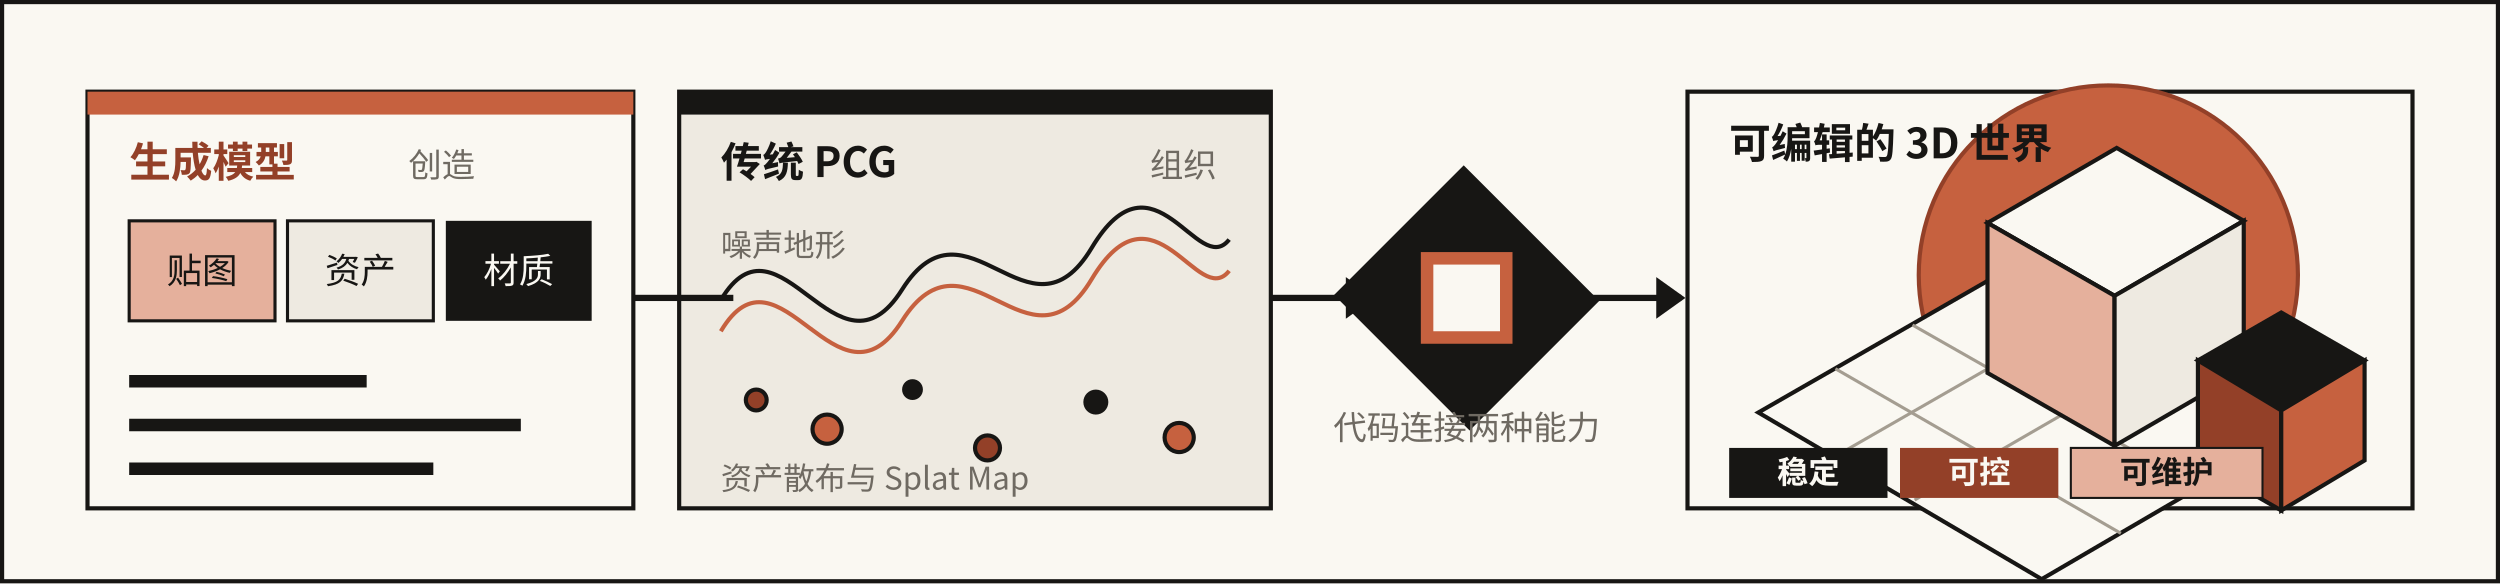
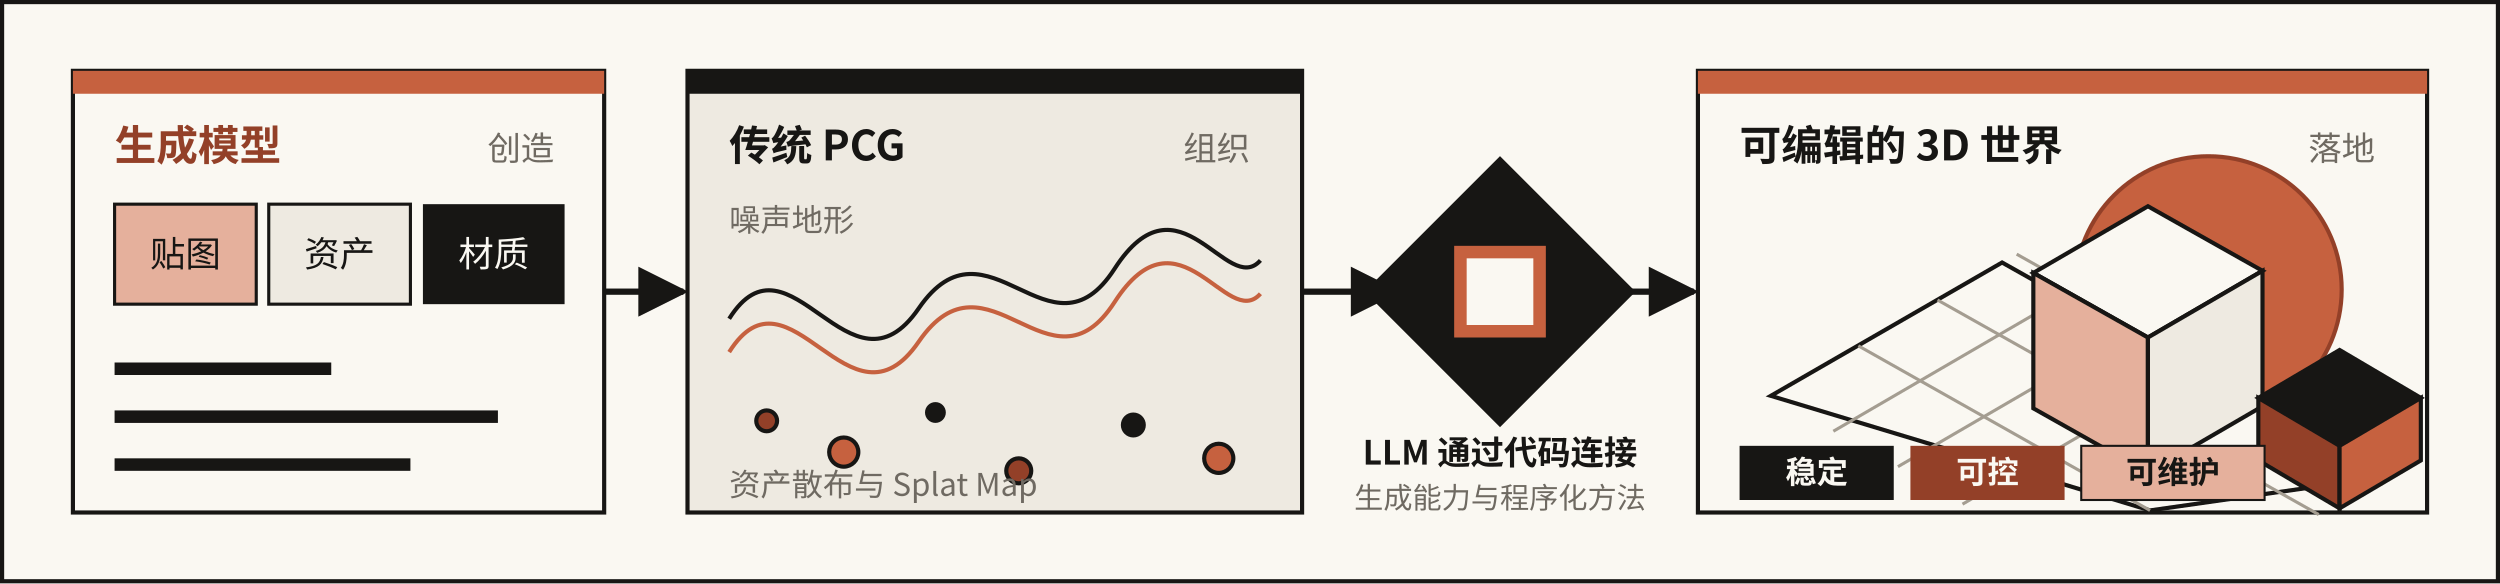
<svg xmlns="http://www.w3.org/2000/svg" viewBox="0 0 1200 280" role="img" aria-labelledby="title description" shape-rendering="geometricPrecision">
+   <defs>
+     <marker id="arrow-process" viewBox="0 0 10 10" refX="9" refY="5" markerWidth="8" markerHeight="8" orient="auto-start-reverse">
+       <path d="M0 0 10 5 0 10z" fill="#171614" />
+     </marker>
+   </defs>
  <rect width="1200" height="280" fill="#eeeae1" />
  <rect x="1" y="1" width="1198" height="278" fill="#faf8f2" stroke="#171614" stroke-width="2" />
-   <g transform="translate(0 -52)">
-     <g font-family="PingFang SC, Noto Sans CJK SC, Arial, sans-serif">
-       <rect x="42" y="96" width="262" height="200" fill="#faf8f2" stroke="#171614" stroke-width="2" />
-       <rect x="42" y="96" width="262" height="11" fill="#c6613f" />
-       <text x="62" y="137" fill="#934028" font-size="20" font-weight="700">生成模型</text>
-       <text x="228" y="137" fill="#6f6a62" font-size="16" text-anchor="end">创造</text>
-       <g font-size="17" fill="#171614">
-         <rect x="62" y="158" width="70" height="48" fill="#e5b09c" stroke="#171614" stroke-width="1.5" />
-         <rect x="138" y="158" width="70" height="48" fill="#eeeae1" stroke="#171614" stroke-width="1.5" />
-         <rect x="214" y="158" width="70" height="48" fill="#171614" />
-         <text x="97" y="188" text-anchor="middle">贴图</text>
-         <text x="173" y="188" text-anchor="middle">资产</text>
-         <text x="249" y="188" fill="#faf8f2" text-anchor="middle">材质</text>
-       </g>
-       <path d="M62 235h114M62 256h188M62 277h146" stroke="#171614" stroke-width="6" />
-       <rect x="326" y="96" width="284" height="200" fill="#eeeae1" stroke="#171614" stroke-width="2" />
-       <rect x="326" y="96" width="284" height="11" fill="#171614" />
-       <text x="346" y="137" fill="#171614" font-size="20" font-weight="700">传统 PCG</text>
-       <text x="584" y="137" fill="#6f6a62" font-size="16" text-anchor="end">组织</text>
-       <g fill="none" stroke="#171614" stroke-width="2">
-         <path d="M346 196c28-47 56 44 87-5s61 30 91-20 51 15 66-4" />
-         <path d="M346 211c28-47 56 44 87-5s61 30 91-20 51 15 66-4" stroke="#c6613f" />
-         <circle cx="363" cy="244" r="5" fill="#934028" />
-         <circle cx="397" cy="258" r="7" fill="#c6613f" />
-         <circle cx="438" cy="239" r="4" fill="#171614" />
-         <circle cx="474" cy="267" r="6" fill="#934028" />
-         <circle cx="526" cy="245" r="5" fill="#171614" />
-         <circle cx="566" cy="262" r="7" fill="#c6613f" />
-       </g>
-       <text x="346" y="175" fill="#6f6a62" font-size="15">噪声地形</text>
-       <text x="346" y="287" fill="#6f6a62" font-size="15">资产散布与 Splat Map</text>
+   <g font-family="PingFang SC, Noto Sans CJK SC, Arial, sans-serif">
+     <rect x="35" y="34" width="255" height="212" fill="#faf8f2" stroke="#171614" stroke-width="2" />
+     <rect x="35" y="34" width="255" height="11" fill="#c6613f" />
+     <text x="55" y="77" fill="#934028" font-size="20" font-weight="700">生成模型</text>
+     <text x="266" y="77" fill="#6f6a62" font-size="16" text-anchor="end">创造</text>
+     <g font-size="17" fill="#171614">
+       <rect x="55" y="98" width="68" height="48" fill="#e5b09c" stroke="#171614" stroke-width="1.5" />
+       <rect x="129" y="98" width="68" height="48" fill="#eeeae1" stroke="#171614" stroke-width="1.5" />
+       <rect x="203" y="98" width="68" height="48" fill="#171614" />
+       <text x="89" y="128" text-anchor="middle">贴图</text>
+       <text x="163" y="128" text-anchor="middle">资产</text>
+       <text x="237" y="128" fill="#faf8f2" text-anchor="middle">材质</text>
    </g>
-     <path d="M304 195h48M610 195h48" stroke="#171614" stroke-width="3" />
-     <path d="m646 185 14 10-14 10z" fill="#171614" />
-     <rect x="658" y="151" width="92" height="88" fill="#171614" transform="rotate(45 704 195)" />
-     <rect x="685" y="176" width="38" height="38" fill="#faf8f2" stroke="#c6613f" stroke-width="6" />
-     <text x="704" y="263" fill="#6f6a62" font-family="PingFang SC, Noto Sans CJK SC, Arial, sans-serif" font-size="16" text-anchor="middle">代码连接两种能力</text>
-     <path d="M752 195h55" stroke="#171614" stroke-width="3" />
-     <path d="m795 185 14 10-14 10z" fill="#171614" />
-     <g stroke="#171614" stroke-width="2" stroke-linejoin="miter">
-       <rect x="810" y="96" width="348" height="200" fill="#faf8f2" />
-       <circle cx="1012" cy="184" r="91" fill="#c6613f" stroke="#934028" />
-       <path d="m844 250 148-85 137 78-149 87z" fill="#faf8f2" />
-       <g fill="none" stroke="#a49d91" stroke-width="1.5">
-         <path d="m881 271 148-85M919 292l147-85" />
-         <path d="m881 229 137 79M918 208l137 78M955 187l137 78" />
-       </g>
-       <path d="m954 159 62-36 61 35-62 36z" fill="#faf8f2" />
-       <path d="m954 159 61 35v72l-61-35z" fill="#e5b09c" />
-       <path d="m1015 194 62-36v72l-62 36z" fill="#eeeae1" />
-       <path d="m1055 225 40-23 40 23-40 24z" fill="#171614" />
-       <path d="m1055 225 40 24v48l-40-23z" fill="#934028" />
-       <path d="m1095 249 40-24v48l-40 24z" fill="#c6613f" />
+     <path d="M55 177h104M55 200h184M55 223h142" stroke="#171614" stroke-width="6" />
+     <rect x="330" y="34" width="295" height="212" fill="#eeeae1" stroke="#171614" stroke-width="2" />
+     <rect x="330" y="34" width="295" height="11" fill="#171614" />
+     <text x="350" y="77" fill="#171614" font-size="20" font-weight="700">传统 PCG</text>
+     <text x="600" y="77" fill="#6f6a62" font-size="16" text-anchor="end">组织</text>
+     <text x="350" y="111" fill="#6f6a62" font-size="15">噪声地形</text>
+     <g fill="none" stroke="#171614" stroke-width="2">
+       <path d="M350 153c29-46 58 43 91-5s63 29 94-19 54 14 70-4" />
+       <path d="M350 169c29-46 58 43 91-5s63 29 94-19 54 14 70-4" stroke="#c6613f" />
+       <circle cx="368" cy="202" r="5" fill="#934028" />
+       <circle cx="405" cy="217" r="7" fill="#c6613f" />
+       <circle cx="449" cy="198" r="4" fill="#171614" />
+       <circle cx="489" cy="226" r="6" fill="#934028" />
+       <circle cx="544" cy="204" r="5" fill="#171614" />
+       <circle cx="585" cy="220" r="7" fill="#c6613f" />
    </g>
-     <g font-family="PingFang SC, Noto Sans CJK SC, Arial, sans-serif">
-       <text x="830" y="128" fill="#171614" font-size="20" font-weight="700">可编辑的 3D 世界</text>
-       <g font-size="15" font-weight="700">
-         <rect x="830" y="267" width="76" height="24" fill="#171614" />
-         <rect x="912" y="267" width="76" height="24" fill="#934028" />
-         <rect x="994" y="267" width="92" height="24" fill="#e5b09c" stroke="#171614" stroke-width="1" />
-         <text x="868" y="284" fill="#faf8f2" text-anchor="middle">稳定</text>
-         <text x="950" y="284" fill="#faf8f2" text-anchor="middle">可控</text>
-         <text x="1040" y="284" fill="#171614" text-anchor="middle">可维护</text>
-       </g>
+     <text x="350" y="238" fill="#6f6a62" font-size="15">资产散布与 Splat Map</text>
+   </g>
+   <path d="M290 140h38" fill="none" stroke="#171614" stroke-width="3" marker-end="url(#arrow-process)" />
+   <path d="M625 140h45" fill="none" stroke="#171614" stroke-width="3" marker-end="url(#arrow-process)" />
+   <rect x="674" y="94" width="92" height="92" fill="#171614" transform="rotate(45 720 140)" />
+   <rect x="701" y="121" width="38" height="38" fill="#faf8f2" stroke="#c6613f" stroke-width="6" />
+   <path d="M770 140h43" fill="none" stroke="#171614" stroke-width="3" marker-end="url(#arrow-process)" />
+   <g font-family="PingFang SC, Noto Sans CJK SC, Arial, sans-serif" text-anchor="middle">
+     <text x="720" y="223" fill="#171614" font-size="16" font-weight="700">LLM 通过代码连接</text>
+     <text x="720" y="244" fill="#6f6a62" font-size="14">生成能力与程序化方法</text>
+   </g>
+   <g font-family="PingFang SC, Noto Sans CJK SC, Arial, sans-serif">
+     <rect x="815" y="34" width="350" height="212" fill="#faf8f2" stroke="#171614" stroke-width="2" />
+     <rect x="815" y="34" width="350" height="11" fill="#c6613f" />
+     <text x="835" y="77" fill="#171614" font-size="20" font-weight="700">可编辑的 3D 世界</text>
+     <text x="1140" y="77" fill="#6f6a62" font-size="16" text-anchor="end">落地</text>
+   </g>
+   <g stroke="#171614" stroke-width="2" stroke-linejoin="miter">
+     <circle cx="1060" cy="139" r="64" fill="#c6613f" stroke="#934028" />
+     <path d="M850 190 961 126 1144 229 1032 245z" fill="#faf8f2" />
+     <g fill="none" stroke="#a49d91" stroke-width="1.5">
+       <path d="m880 207 110-64M911 224l110-64M942 242l110-64" />
+       <path d="m892 166 140 79M930 144l183 103M968 122l183 103" />
    </g>
+     <path d="m976 131 55-32 55 31-55 32z" fill="#faf8f2" />
+     <path d="m976 131 55 31v65l-55-31z" fill="#e5b09c" />
+     <path d="m1031 162 55-32v65l-55 32z" fill="#eeeae1" />
+     <path d="m1084 191 39-23 39 23-39 23z" fill="#171614" />
+     <path d="m1084 191 39 23v30l-39-23z" fill="#934028" />
+     <path d="m1123 214 39-23v30l-39 23z" fill="#c6613f" />
+   </g>
+   <g font-family="PingFang SC, Noto Sans CJK SC, Arial, sans-serif" font-size="15" font-weight="700">
+     <rect x="835" y="214" width="74" height="26" fill="#171614" />
+     <rect x="917" y="214" width="74" height="26" fill="#934028" />
+     <rect x="999" y="214" width="88" height="26" fill="#e5b09c" stroke="#171614" stroke-width="1" />
+     <text x="872" y="232" fill="#faf8f2" text-anchor="middle">稳定</text>
+     <text x="954" y="232" fill="#faf8f2" text-anchor="middle">可控</text>
+     <text x="1043" y="232" fill="#171614" text-anchor="middle">可维护</text>
  </g>
</svg>
